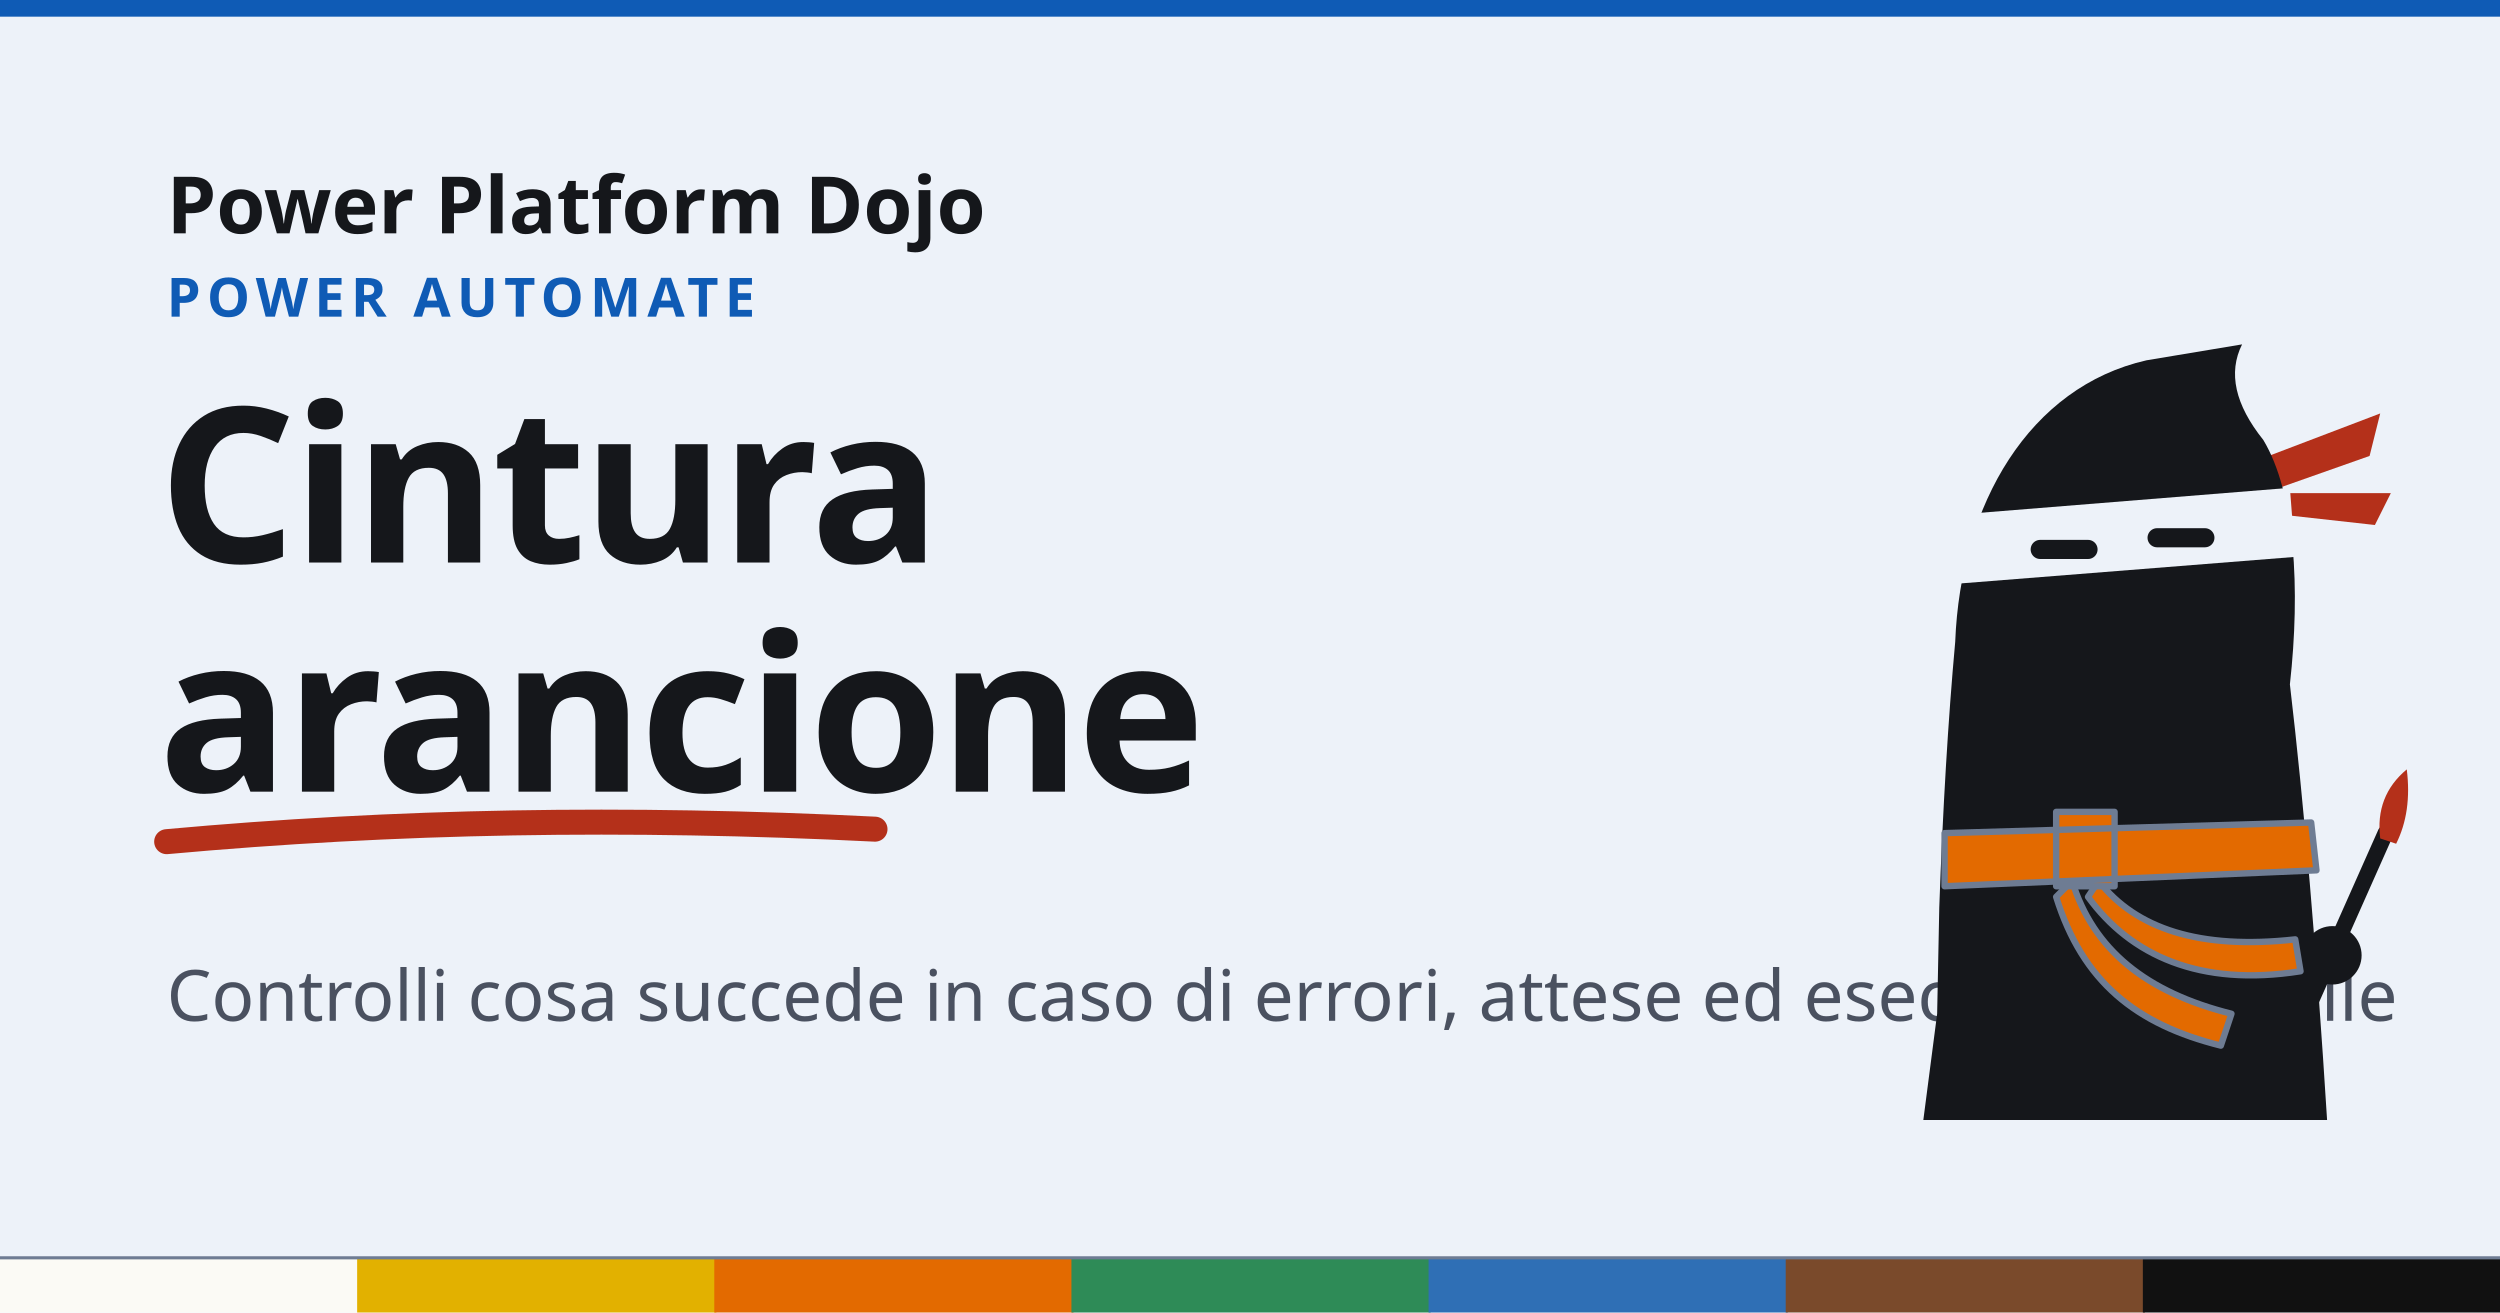
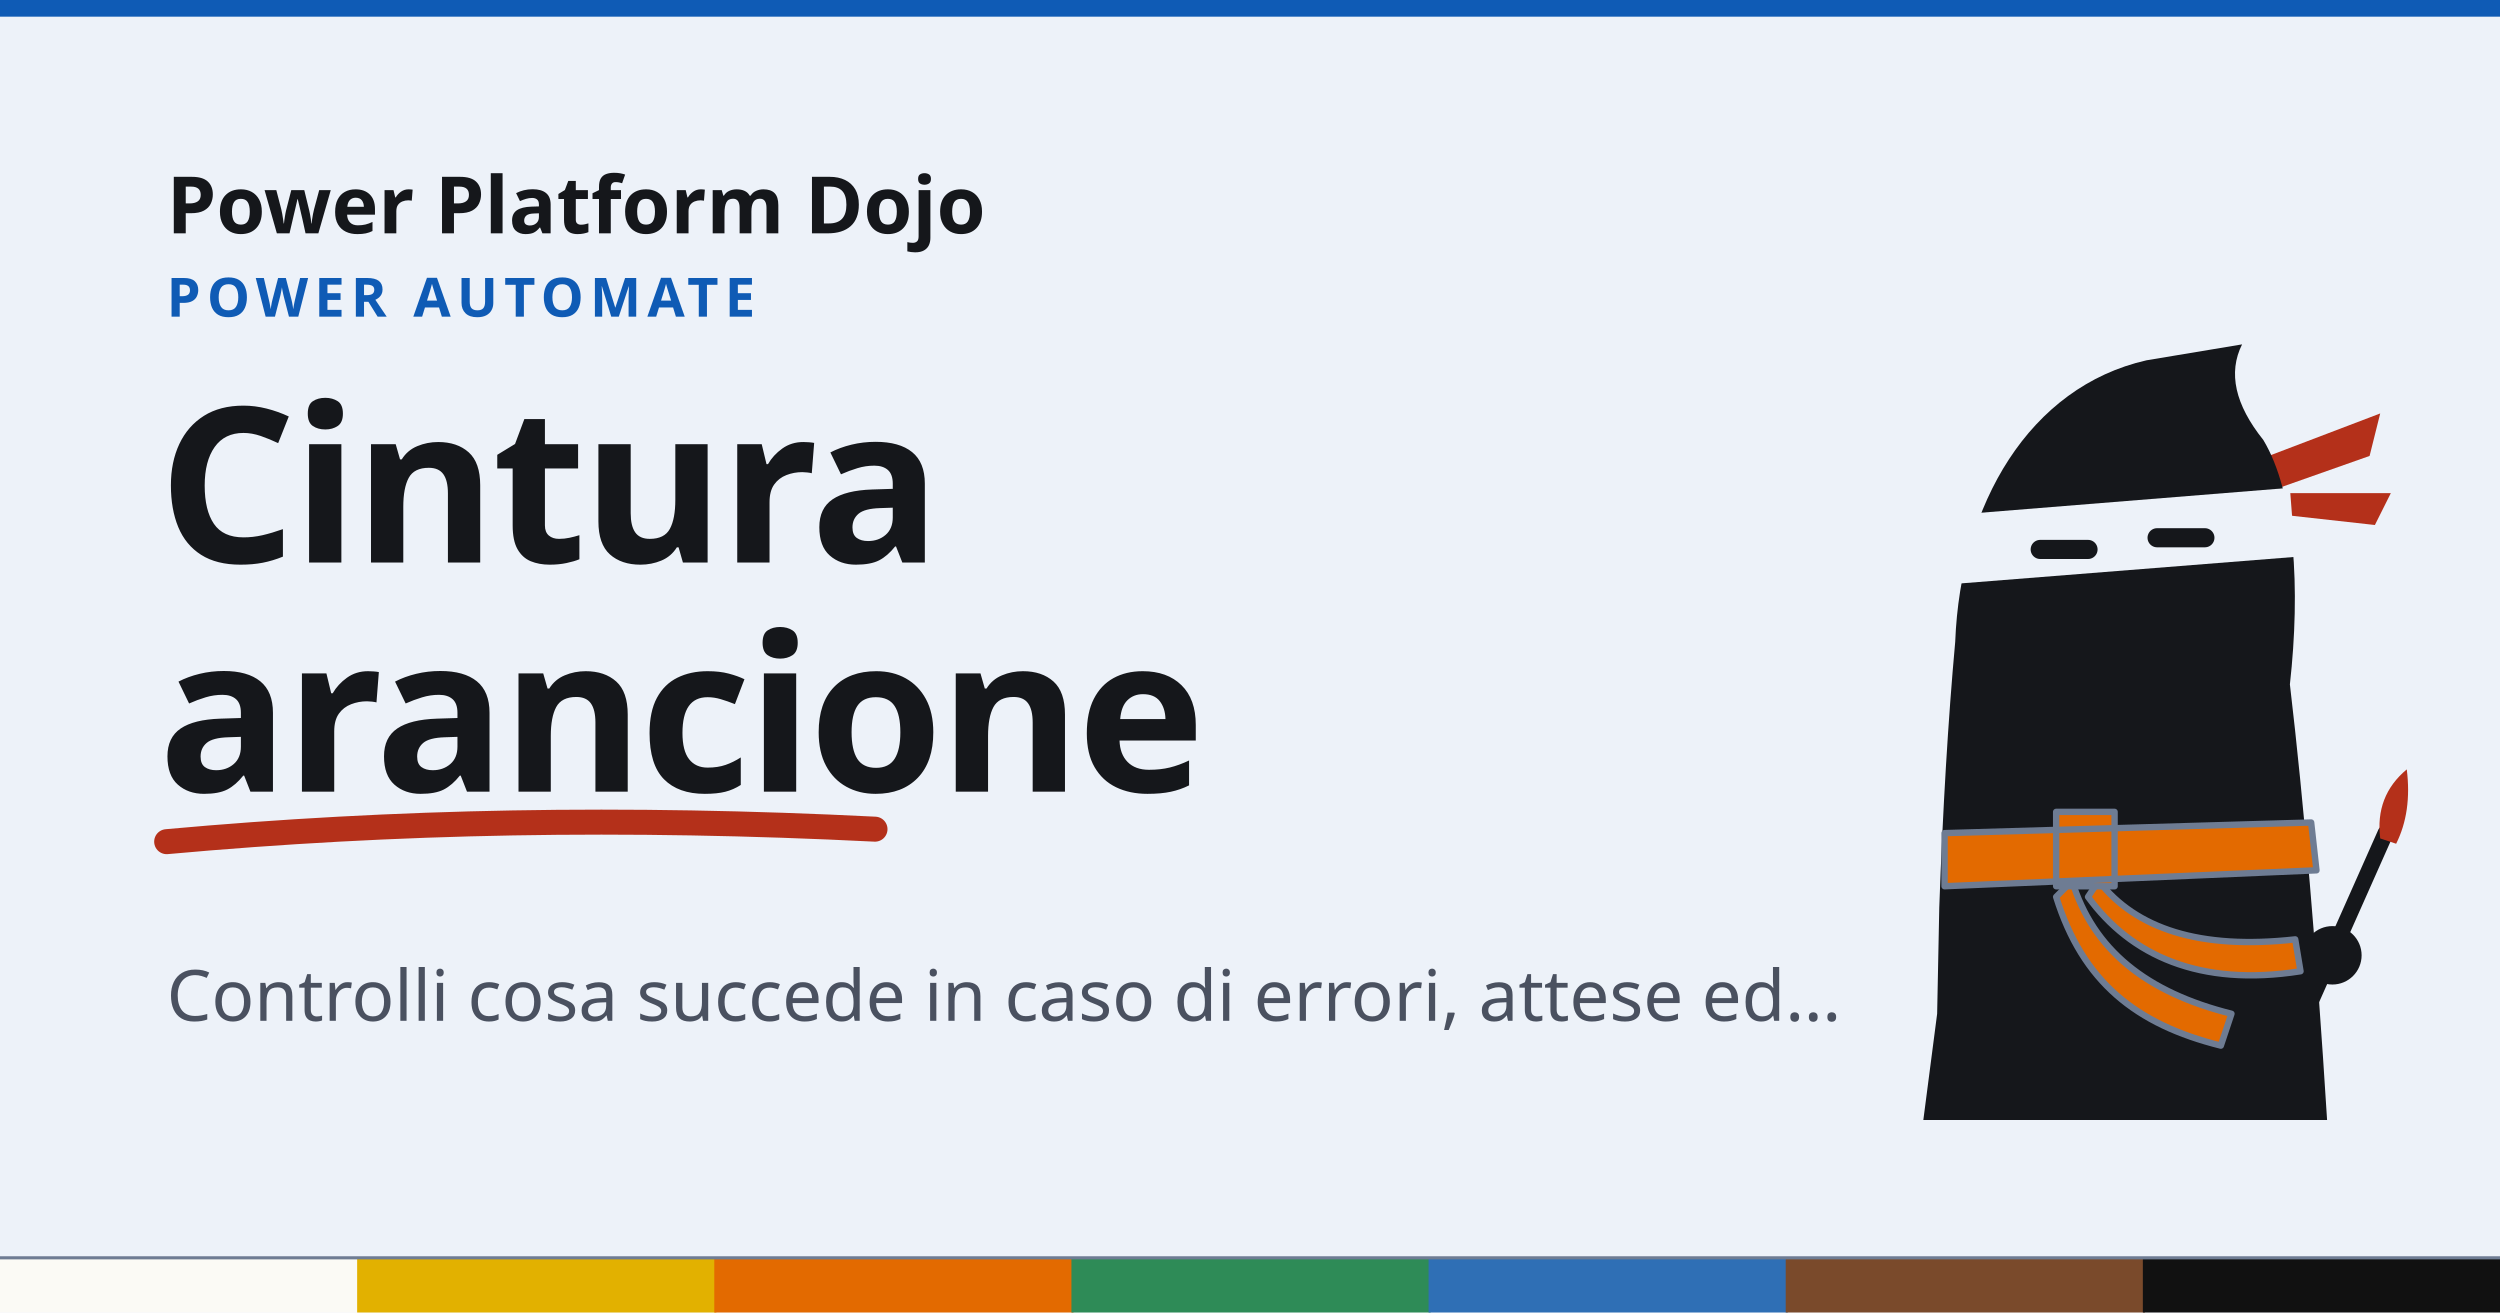
<svg xmlns="http://www.w3.org/2000/svg" width="1200" height="630" viewBox="0 0 1200 630">
  <rect width="1200" height="630" fill="#EDF2F9" />
  <rect x="0" y="604" width="172.429" height="26" fill="#FBFAF5" />
  <rect x="171.429" y="604" width="172.429" height="26" fill="#E2B100" />
  <rect x="342.857" y="604" width="172.429" height="26" fill="#E36A00" />
  <rect x="514.286" y="604" width="172.429" height="26" fill="#2E8B57" />
  <rect x="685.714" y="604" width="172.429" height="26" fill="#2F6FB5" />
  <rect x="857.143" y="604" width="172.429" height="26" fill="#7A4A2B" />
  <rect x="1028.571" y="604" width="172.429" height="26" fill="#111111" />
  <rect x="0" y="603" width="1200" height="1.5" fill="#6E7C93" />
  <rect x="0" y="0" width="1200" height="8" fill="#0F5BB5" />
  <text x="80" y="112" font-family="Bahnschrift, 'Arial Narrow', sans-serif" font-weight="600" font-size="38" fill="#15171B">Power Platform Dojo</text>
  <text x="80" y="152" font-family="Bahnschrift, 'Arial Narrow', sans-serif" font-weight="700" font-size="26" letter-spacing="3" fill="#0F5BB5">POWER AUTOMATE</text>
  <text x="76" y="270" font-family="Bahnschrift, 'Arial Narrow', sans-serif" font-weight="700" font-size="104" letter-spacing="-2" fill="#15171B">Cintura</text>
  <text x="76" y="380" font-family="Bahnschrift, 'Arial Narrow', sans-serif" font-weight="700" font-size="104" letter-spacing="-2" fill="#15171B">arancione</text>
  <path d="M80 404C190 394 300 392 420 398" fill="none" stroke="#B4301A" stroke-width="12" stroke-linecap="round" />
-   <text x="80" y="490" font-family="'Segoe UI', system-ui, sans-serif" font-size="34" fill="#4A5160">Controlli cosa succede in caso di errori, attese ed esecuzioni paralle</text>
+   <text x="80" y="490" font-family="'Segoe UI', system-ui, sans-serif" font-size="34" fill="#4A5160">Controlli cosa succede in caso di errori, attese ed…</text>
  <g transform="translate(862 150) scale(2.55)">
    <style>.t-koerper{fill:#15171B}.t-gesicht{fill:#EDF2F9}.t-augen{fill:none;stroke:#15171B;stroke-width:3.6;stroke-linecap:round}.t-band,.t-pinsel-spitze{fill:#B4301A}.t-guertel,.t-guertel-enden{fill:#E36A00;stroke:#6E7C93;stroke-width:1.2;stroke-linejoin:round}.t-pinsel-stiel{fill:none;stroke:#15171B;stroke-width:3;stroke-linecap:round}.t-hand{fill:#15171B}.t-rolle,.t-strich{display:none}</style>
    <g class="t-figur">
      <path class="t-band" d="M89 27l21-8-2 8-17 6zM90 34h22l-3 6-18-2z" />
      <path class="t-koerper" d="M24 152l2.6-20 .4-20q1-28 3-50c1-26 14-48 36-53l18-3q-4 8 4 18c6 10 7 28 5 46q4 34 7 82z" />
      <path class="t-gesicht" d="M31 38l62-5 1 13-63 5z" />
      <path class="t-augen" d="M46 44.6h9M68 42.4h9" />
      <g class="t-rolle">
        <path class="t-rolle-blatt" d="M30 114h60v18H30z" />
        <path class="t-rolle-zeilen" d="M38 120h40M38 126h28" />
        <path class="t-rolle-enden" d="M25 111h6v24h-6zM89 111h6v24h-6z" />
      </g>
      <path class="t-guertel-enden" d="M52 107c4 13 14 21 30 25l-2 6c-16-4-26-12-31-28zM57 107c7 9 19 13 37 11l1 6c-19 3-32-3-40-14z" />
      <path class="t-guertel" d="M28 98l69-2 1 9-70 3zM49 94h11v14H49z" />
      <g class="t-pinsel">
        <path class="t-pinsel-stiel" d="M95 134l16-36" />
        <path class="t-pinsel-spitze" d="M110 99q-1-8 5-13 1 8-2 14z" />
        <circle class="t-hand" cx="101" cy="121" r="5.5" />
      </g>
      <path class="t-strich" pathLength="1" d="M24 152l2.6-20 .4-20q1-28 3-50c1-26 14-48 36-53l18-3q-4 8 4 18c6 10 7 28 5 46q4 34 7 82z" />
    </g>
  </g>
</svg>
